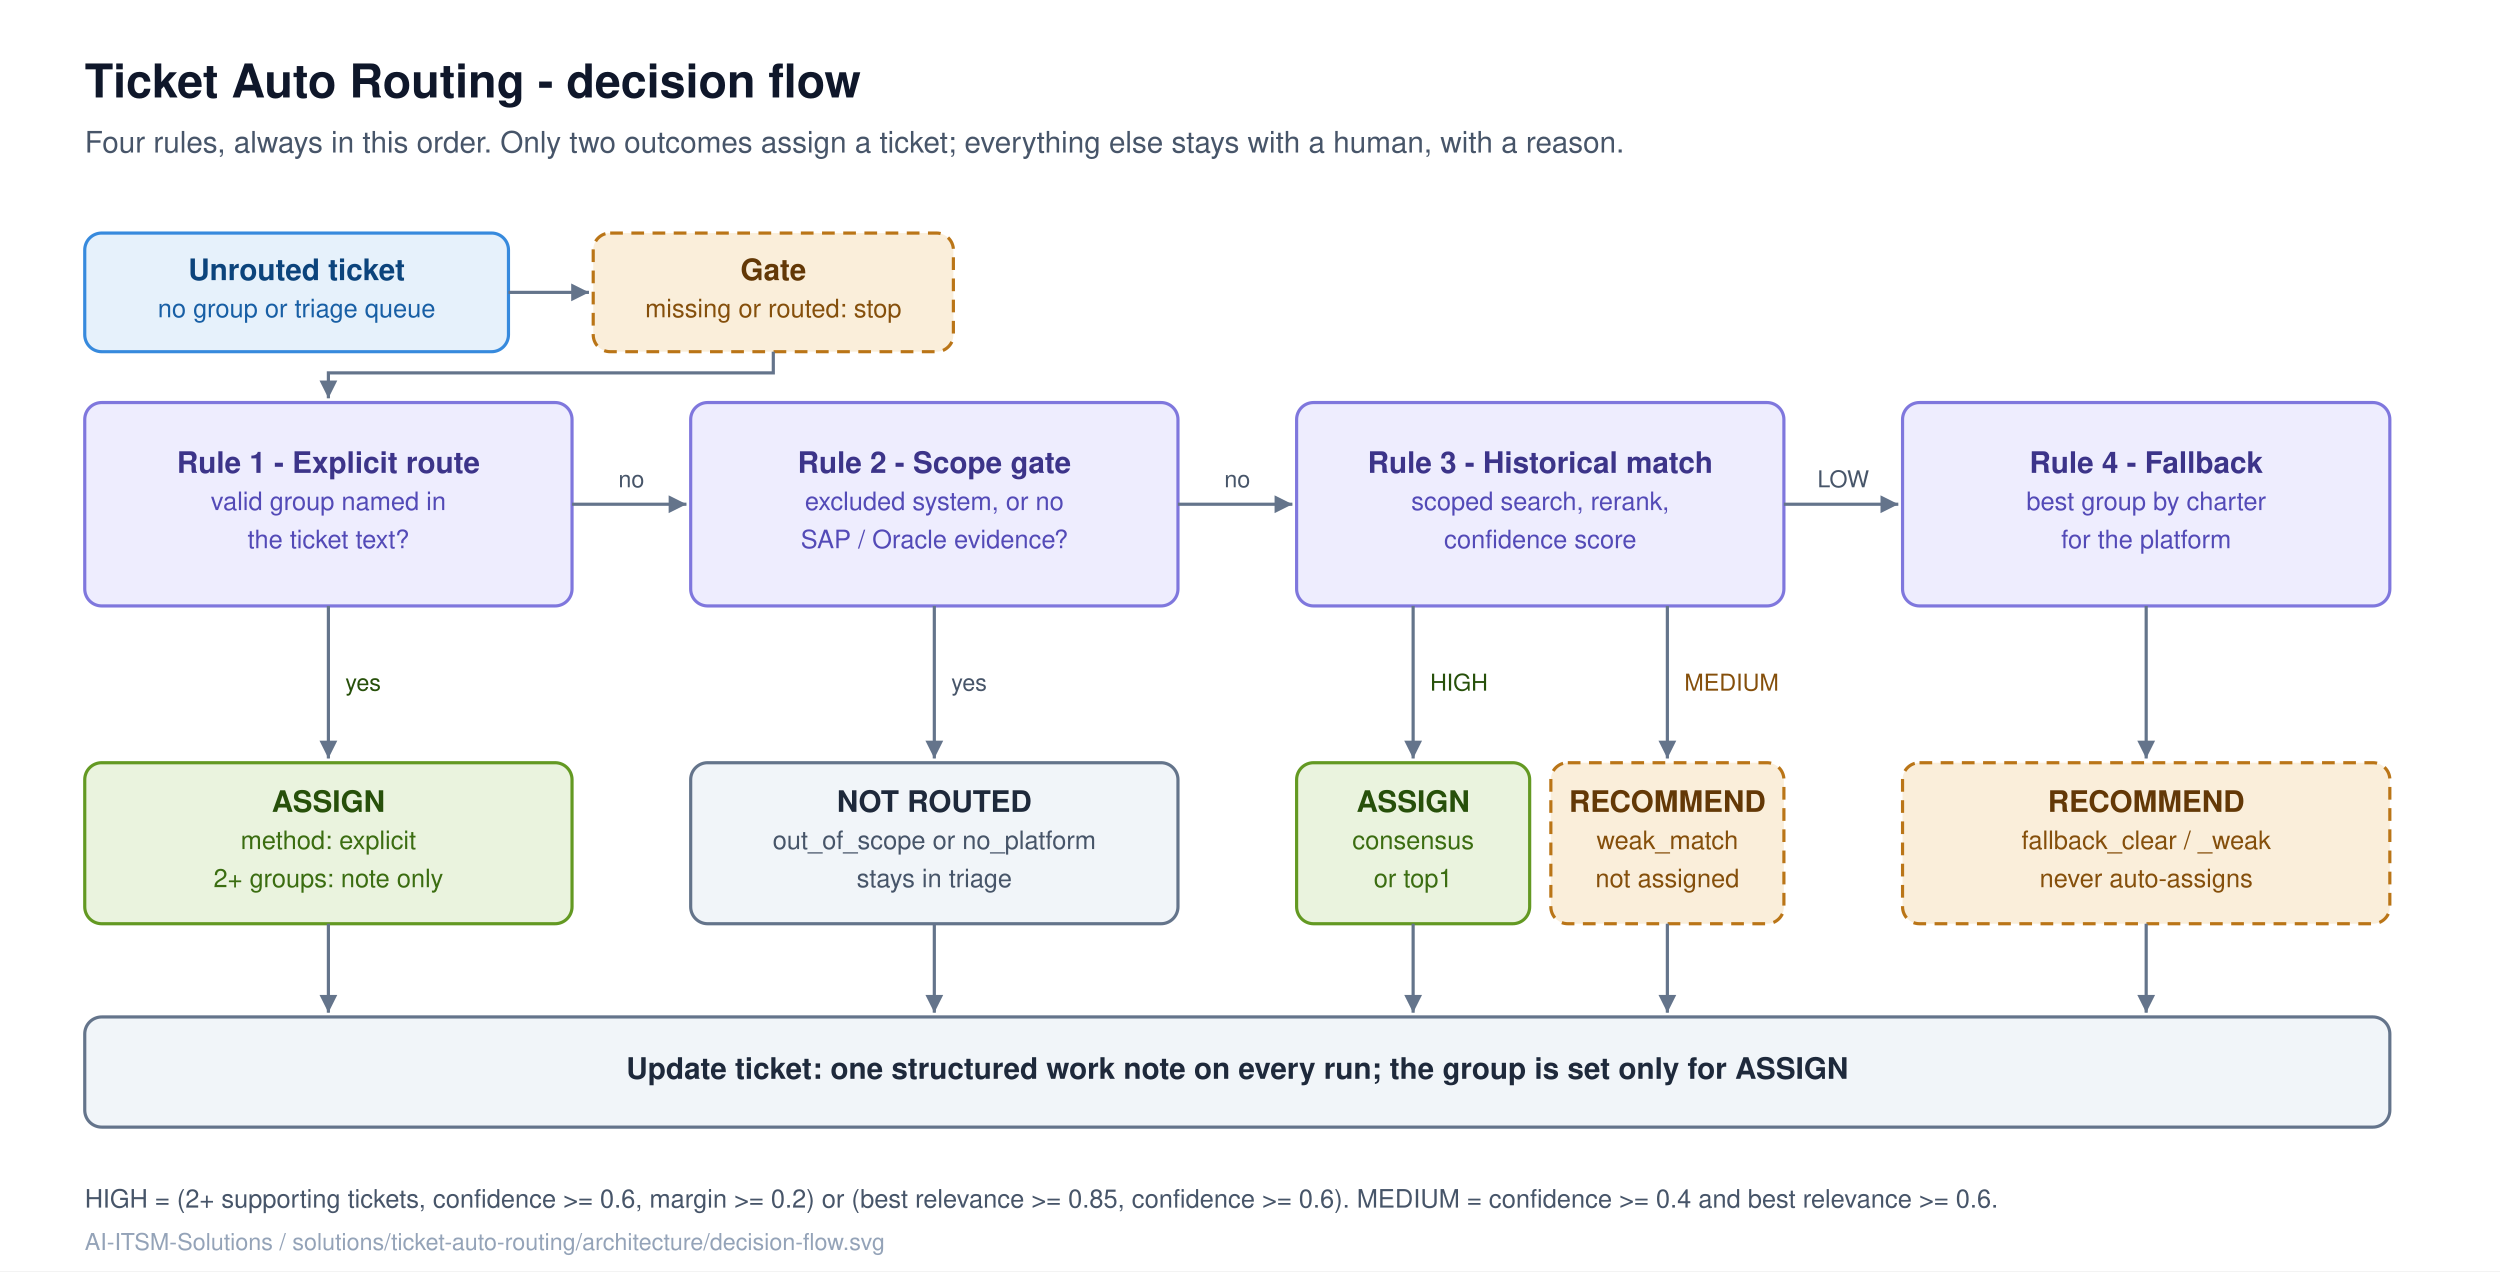
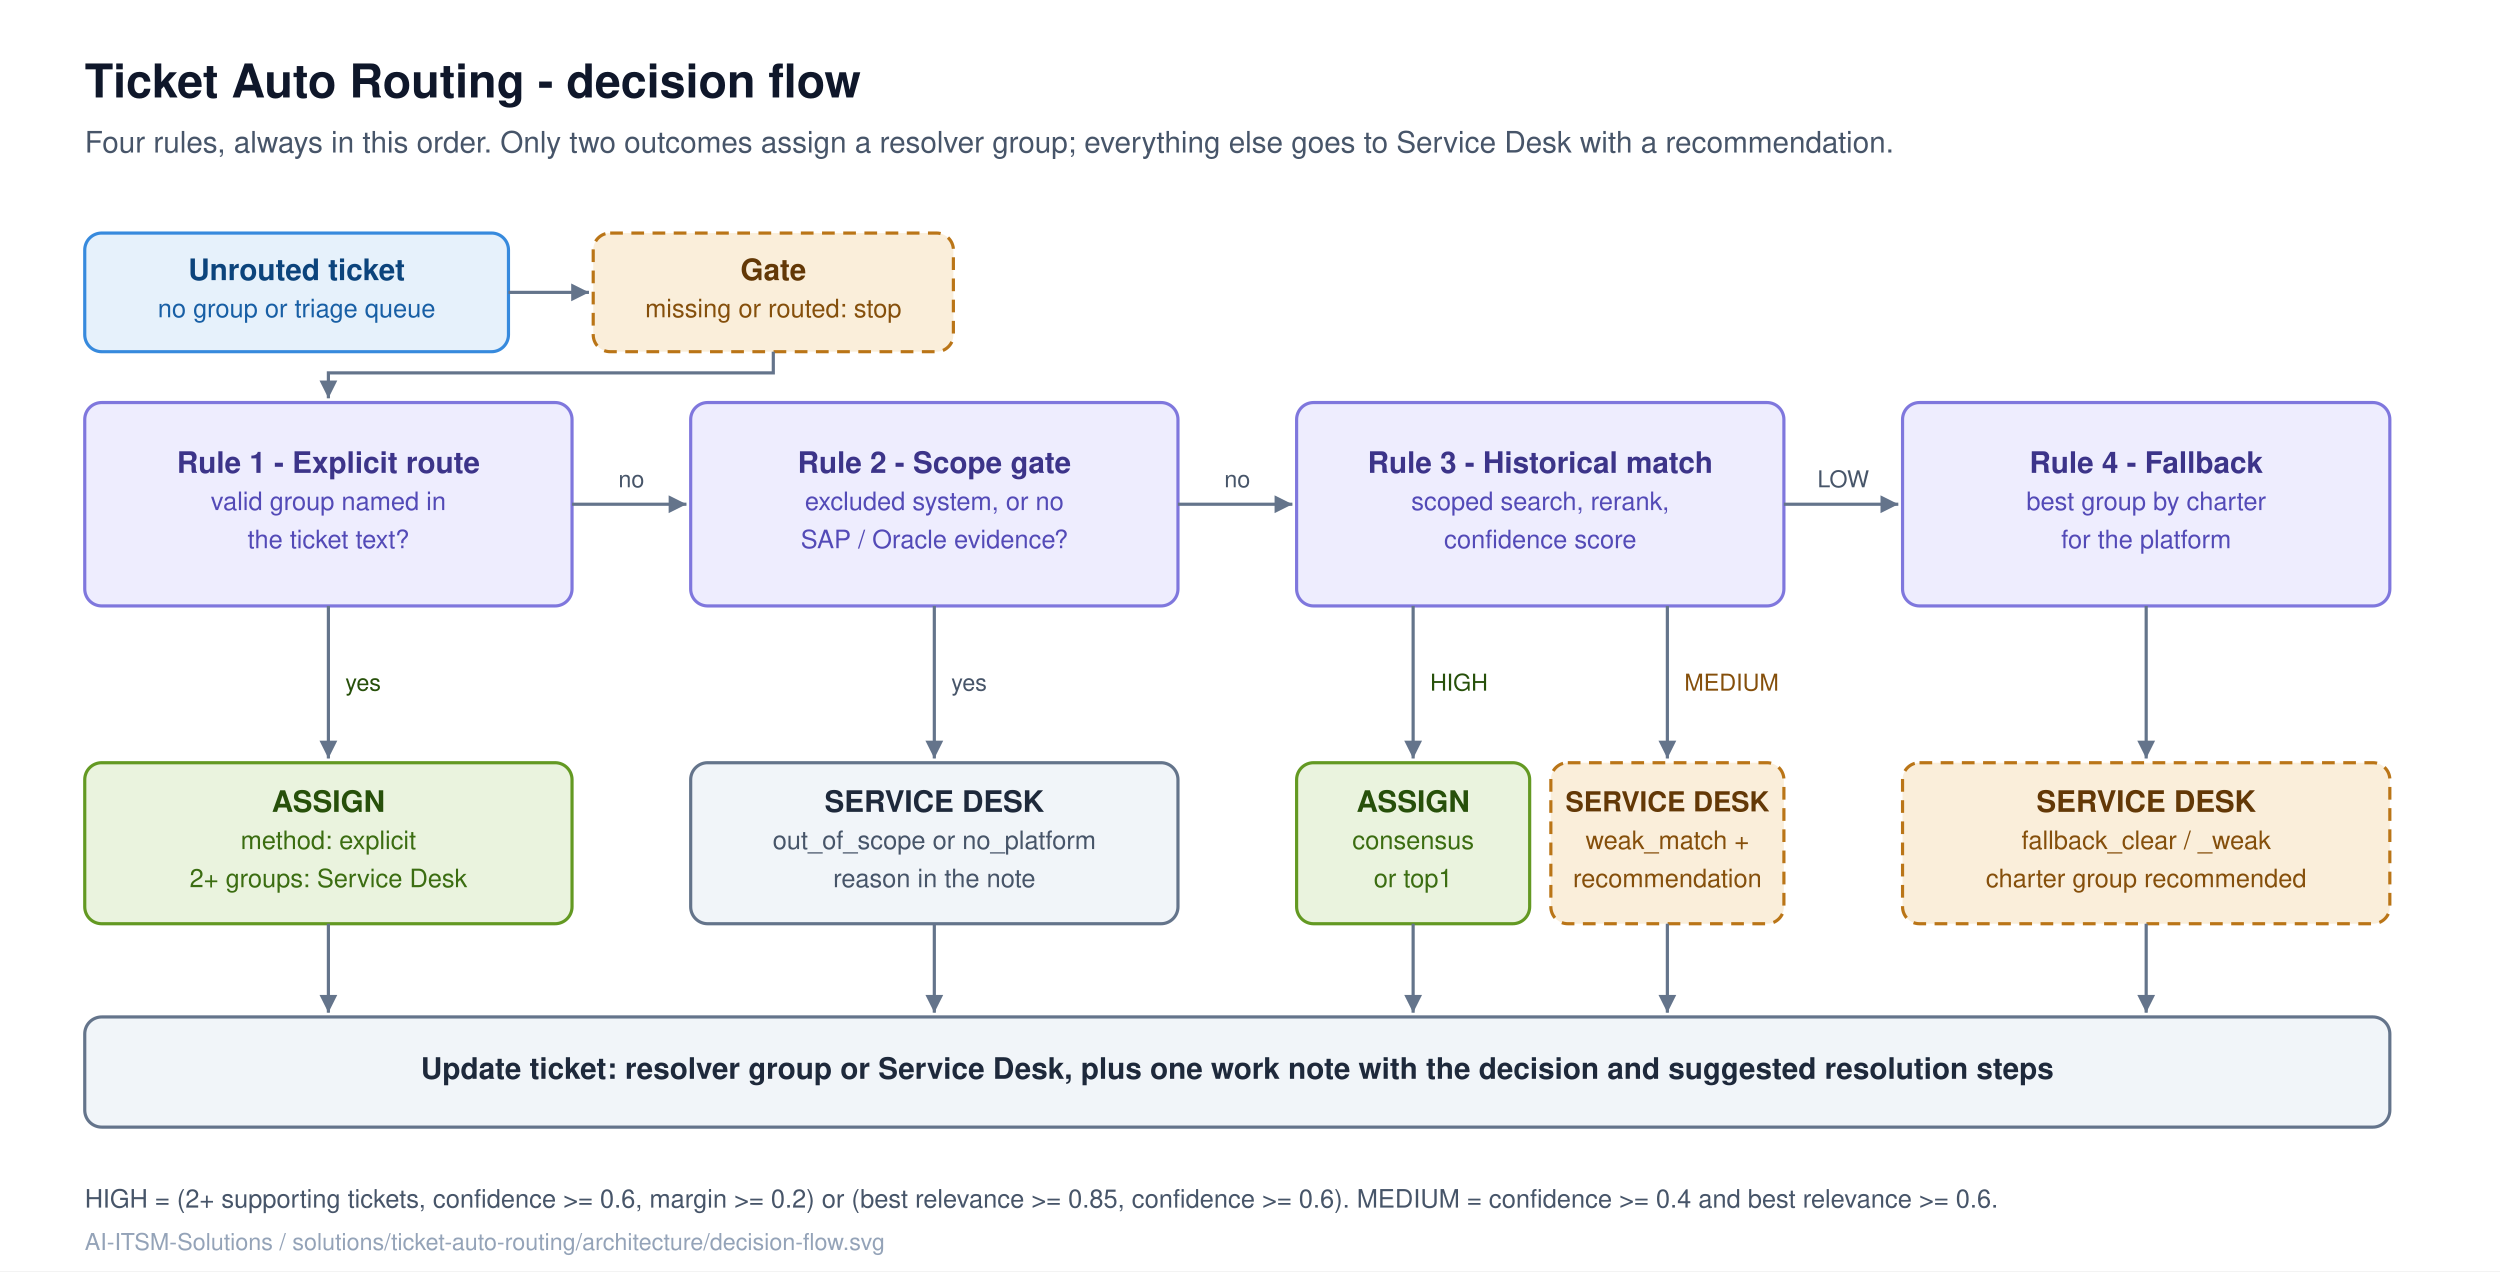
<svg xmlns="http://www.w3.org/2000/svg" viewBox="0 0 1180 600" width="1180" height="600" font-family="-apple-system, 'Segoe UI', Helvetica, Arial, sans-serif">
  <defs>
    <marker id="ah" viewBox="0 0 10 10" refX="9" refY="5" markerWidth="7" markerHeight="7" orient="auto-start-reverse">
      <path d="M1 1L9 5L1 9z" fill="#64748B" />
    </marker>
  </defs>
  <rect width="1180" height="600" fill="#FFFFFF" />
  <text x="40" y="46" font-size="22" font-weight="700" fill="#0F172A">Ticket Auto Routing - decision flow</text>
-   <text x="40" y="72" font-size="14" fill="#475569">Four rules, always in this order. Only two outcomes assign a ticket; everything else stays with a human, with a reason.</text>
+   <text x="40" y="72" font-size="14" fill="#475569">Four rules, always in this order. Only two outcomes assign a resolver group; everything else goes to Service Desk with a recommendation.</text>
  <rect x="40" y="110" width="200" height="56" rx="8" fill="#E6F1FB" stroke="#378ADD" stroke-width="1.5" />
  <text x="140.0" y="129.0" text-anchor="middle" dominant-baseline="central" font-size="14" font-weight="600" fill="#0C447C">Unrouted ticket</text>
  <text x="140.0" y="147.0" text-anchor="middle" dominant-baseline="central" font-size="12" fill="#185FA5">no group or triage queue</text>
  <path d="M240 138 L278 138" fill="none" stroke="#64748B" stroke-width="1.5" marker-end="url(#ah)" />
  <rect x="280" y="110" width="170" height="56" rx="8" fill="#FAEEDA" stroke="#BA7517" stroke-width="1.5" stroke-dasharray="6 4" />
  <text x="365.0" y="129.0" text-anchor="middle" dominant-baseline="central" font-size="14" font-weight="600" fill="#633806">Gate</text>
  <text x="365.0" y="147.0" text-anchor="middle" dominant-baseline="central" font-size="12" fill="#854F0B">missing or routed: stop</text>
  <path d="M365 166 L365 176 L155 176 L155 188" fill="none" stroke="#64748B" stroke-width="1.5" marker-end="url(#ah)" />
  <rect x="40" y="190" width="230" height="96" rx="8" fill="#EEEDFE" stroke="#7F77DD" stroke-width="1.5" />
  <text x="155.0" y="220.0" text-anchor="middle" dominant-baseline="central" font-size="14" font-weight="600" fill="#3C3489">Rule 1 - Explicit route</text>
  <text x="155.0" y="238.0" text-anchor="middle" dominant-baseline="central" font-size="12" fill="#534AB7">valid group named in</text>
  <text x="155.0" y="256.0" text-anchor="middle" dominant-baseline="central" font-size="12" fill="#534AB7">the ticket text?</text>
  <rect x="326" y="190" width="230" height="96" rx="8" fill="#EEEDFE" stroke="#7F77DD" stroke-width="1.5" />
  <text x="441.0" y="220.0" text-anchor="middle" dominant-baseline="central" font-size="14" font-weight="600" fill="#3C3489">Rule 2 - Scope gate</text>
  <text x="441.0" y="238.0" text-anchor="middle" dominant-baseline="central" font-size="12" fill="#534AB7">excluded system, or no</text>
  <text x="441.0" y="256.0" text-anchor="middle" dominant-baseline="central" font-size="12" fill="#534AB7">SAP / Oracle evidence?</text>
  <rect x="612" y="190" width="230" height="96" rx="8" fill="#EEEDFE" stroke="#7F77DD" stroke-width="1.5" />
  <text x="727.0" y="220.0" text-anchor="middle" dominant-baseline="central" font-size="14" font-weight="600" fill="#3C3489">Rule 3 - Historical match</text>
  <text x="727.0" y="238.0" text-anchor="middle" dominant-baseline="central" font-size="12" fill="#534AB7">scoped search, rerank,</text>
  <text x="727.0" y="256.0" text-anchor="middle" dominant-baseline="central" font-size="12" fill="#534AB7">confidence score</text>
  <rect x="898" y="190" width="230" height="96" rx="8" fill="#EEEDFE" stroke="#7F77DD" stroke-width="1.5" />
  <text x="1013.0" y="220.0" text-anchor="middle" dominant-baseline="central" font-size="14" font-weight="600" fill="#3C3489">Rule 4 - Fallback</text>
  <text x="1013.0" y="238.0" text-anchor="middle" dominant-baseline="central" font-size="12" fill="#534AB7">best group by charter</text>
  <text x="1013.0" y="256.0" text-anchor="middle" dominant-baseline="central" font-size="12" fill="#534AB7">for the platform</text>
  <path d="M270 238 L324 238" fill="none" stroke="#64748B" stroke-width="1.5" marker-end="url(#ah)" />
  <text x="298.0" y="230" font-size="11" fill="#475569" text-anchor="middle">no</text>
  <path d="M556 238 L610 238" fill="none" stroke="#64748B" stroke-width="1.5" marker-end="url(#ah)" />
  <text x="584.0" y="230" font-size="11" fill="#475569" text-anchor="middle">no</text>
  <path d="M842 238 L896 238" fill="none" stroke="#64748B" stroke-width="1.5" marker-end="url(#ah)" />
  <text x="870.0" y="230" font-size="11" fill="#475569" text-anchor="middle">LOW</text>
  <path d="M155 286 L155 358" fill="none" stroke="#64748B" stroke-width="1.5" marker-end="url(#ah)" />
  <text x="163" y="326" font-size="11" fill="#27500A">yes</text>
  <rect x="40" y="360" width="230" height="76" rx="8" fill="#EAF3DE" stroke="#639922" stroke-width="1.5" />
  <text x="155.0" y="380.0" text-anchor="middle" dominant-baseline="central" font-size="14" font-weight="600" fill="#27500A">ASSIGN</text>
  <text x="155.0" y="398.0" text-anchor="middle" dominant-baseline="central" font-size="12" fill="#3B6D11">method: explicit</text>
-   <text x="155.0" y="416.0" text-anchor="middle" dominant-baseline="central" font-size="12" fill="#3B6D11">2+ groups: note only</text>
+   <text x="155.0" y="416.0" text-anchor="middle" dominant-baseline="central" font-size="12" fill="#3B6D11">2+ groups: Service Desk</text>
  <path d="M441 286 L441 358" fill="none" stroke="#64748B" stroke-width="1.5" marker-end="url(#ah)" />
  <text x="449" y="326" font-size="11" fill="#475569">yes</text>
  <rect x="326" y="360" width="230" height="76" rx="8" fill="#F1F5F9" stroke="#64748B" stroke-width="1.5" />
-   <text x="441.0" y="380.0" text-anchor="middle" dominant-baseline="central" font-size="14" font-weight="600" fill="#1E293B">NOT ROUTED</text>
+   <text x="441.0" y="380.0" text-anchor="middle" dominant-baseline="central" font-size="14" font-weight="600" fill="#1E293B">SERVICE DESK</text>
  <text x="441.0" y="398.0" text-anchor="middle" dominant-baseline="central" font-size="12" fill="#475569">out_of_scope or no_platform</text>
-   <text x="441.0" y="416.0" text-anchor="middle" dominant-baseline="central" font-size="12" fill="#475569">stays in triage</text>
+   <text x="441.0" y="416.0" text-anchor="middle" dominant-baseline="central" font-size="12" fill="#475569">reason in the note</text>
  <path d="M667 286 L667 358" fill="none" stroke="#64748B" stroke-width="1.5" marker-end="url(#ah)" />
  <text x="675" y="326" font-size="11" fill="#27500A">HIGH</text>
  <rect x="612" y="360" width="110" height="76" rx="8" fill="#EAF3DE" stroke="#639922" stroke-width="1.5" />
  <text x="667.0" y="380.0" text-anchor="middle" dominant-baseline="central" font-size="14" font-weight="600" fill="#27500A">ASSIGN</text>
  <text x="667.0" y="398.0" text-anchor="middle" dominant-baseline="central" font-size="12" fill="#3B6D11">consensus</text>
  <text x="667.0" y="416.0" text-anchor="middle" dominant-baseline="central" font-size="12" fill="#3B6D11">or top1</text>
  <path d="M787 286 L787 358" fill="none" stroke="#64748B" stroke-width="1.5" marker-end="url(#ah)" />
  <text x="795" y="326" font-size="11" fill="#854F0B">MEDIUM</text>
  <rect x="732" y="360" width="110" height="76" rx="8" fill="#FAEEDA" stroke="#BA7517" stroke-width="1.5" stroke-dasharray="6 4" />
-   <text x="787.0" y="380.0" text-anchor="middle" dominant-baseline="central" font-size="14" font-weight="600" fill="#633806">RECOMMEND</text>
-   <text x="787.0" y="398.0" text-anchor="middle" dominant-baseline="central" font-size="12" fill="#854F0B">weak_match</text>
-   <text x="787.0" y="416.0" text-anchor="middle" dominant-baseline="central" font-size="12" fill="#854F0B">not assigned</text>
+   <text x="787.0" y="380.0" text-anchor="middle" dominant-baseline="central" font-size="13" font-weight="600" fill="#633806">SERVICE DESK</text>
+   <text x="787.0" y="398.0" text-anchor="middle" dominant-baseline="central" font-size="12" fill="#854F0B">weak_match +</text>
+   <text x="787.0" y="416.0" text-anchor="middle" dominant-baseline="central" font-size="12" fill="#854F0B">recommendation</text>
  <path d="M1013 286 L1013 358" fill="none" stroke="#64748B" stroke-width="1.5" marker-end="url(#ah)" />
  <rect x="898" y="360" width="230" height="76" rx="8" fill="#FAEEDA" stroke="#BA7517" stroke-width="1.5" stroke-dasharray="6 4" />
-   <text x="1013.0" y="380.0" text-anchor="middle" dominant-baseline="central" font-size="14" font-weight="600" fill="#633806">RECOMMEND</text>
+   <text x="1013.0" y="380.0" text-anchor="middle" dominant-baseline="central" font-size="14" font-weight="600" fill="#633806">SERVICE DESK</text>
  <text x="1013.0" y="398.0" text-anchor="middle" dominant-baseline="central" font-size="12" fill="#854F0B">fallback_clear / _weak</text>
-   <text x="1013.0" y="416.0" text-anchor="middle" dominant-baseline="central" font-size="12" fill="#854F0B">never auto-assigns</text>
+   <text x="1013.0" y="416.0" text-anchor="middle" dominant-baseline="central" font-size="12" fill="#854F0B">charter group recommended</text>
  <rect x="40" y="480" width="1088" height="52" rx="8" fill="#F1F5F9" stroke="#64748B" stroke-width="1.5" />
-   <text x="584.0" y="506.0" text-anchor="middle" dominant-baseline="central" font-size="14" font-weight="600" fill="#1E293B">Update ticket: one structured work note on every run; the group is set only for ASSIGN</text>
+   <text x="584.0" y="506.0" text-anchor="middle" dominant-baseline="central" font-size="14" font-weight="600" fill="#1E293B">Update ticket: resolver group or Service Desk, plus one work note with the decision and suggested resolution steps</text>
  <path d="M155 436 L155 478" fill="none" stroke="#64748B" stroke-width="1.5" marker-end="url(#ah)" />
  <path d="M441 436 L441 478" fill="none" stroke="#64748B" stroke-width="1.5" marker-end="url(#ah)" />
  <path d="M667 436 L667 478" fill="none" stroke="#64748B" stroke-width="1.5" marker-end="url(#ah)" />
  <path d="M787 436 L787 478" fill="none" stroke="#64748B" stroke-width="1.5" marker-end="url(#ah)" />
  <path d="M1013 436 L1013 478" fill="none" stroke="#64748B" stroke-width="1.5" marker-end="url(#ah)" />
  <text x="40" y="570" font-size="12" fill="#475569">HIGH = (2+ supporting tickets, confidence &gt;= 0.6, margin &gt;= 0.2) or (best relevance &gt;= 0.85, confidence &gt;= 0.6).  MEDIUM = confidence &gt;= 0.4 and best relevance &gt;= 0.6.</text>
  <text x="40" y="590" font-size="11" fill="#94A3B8">AI-ITSM-Solutions / solutions/ticket-auto-routing/architecture/decision-flow.svg</text>
</svg>
